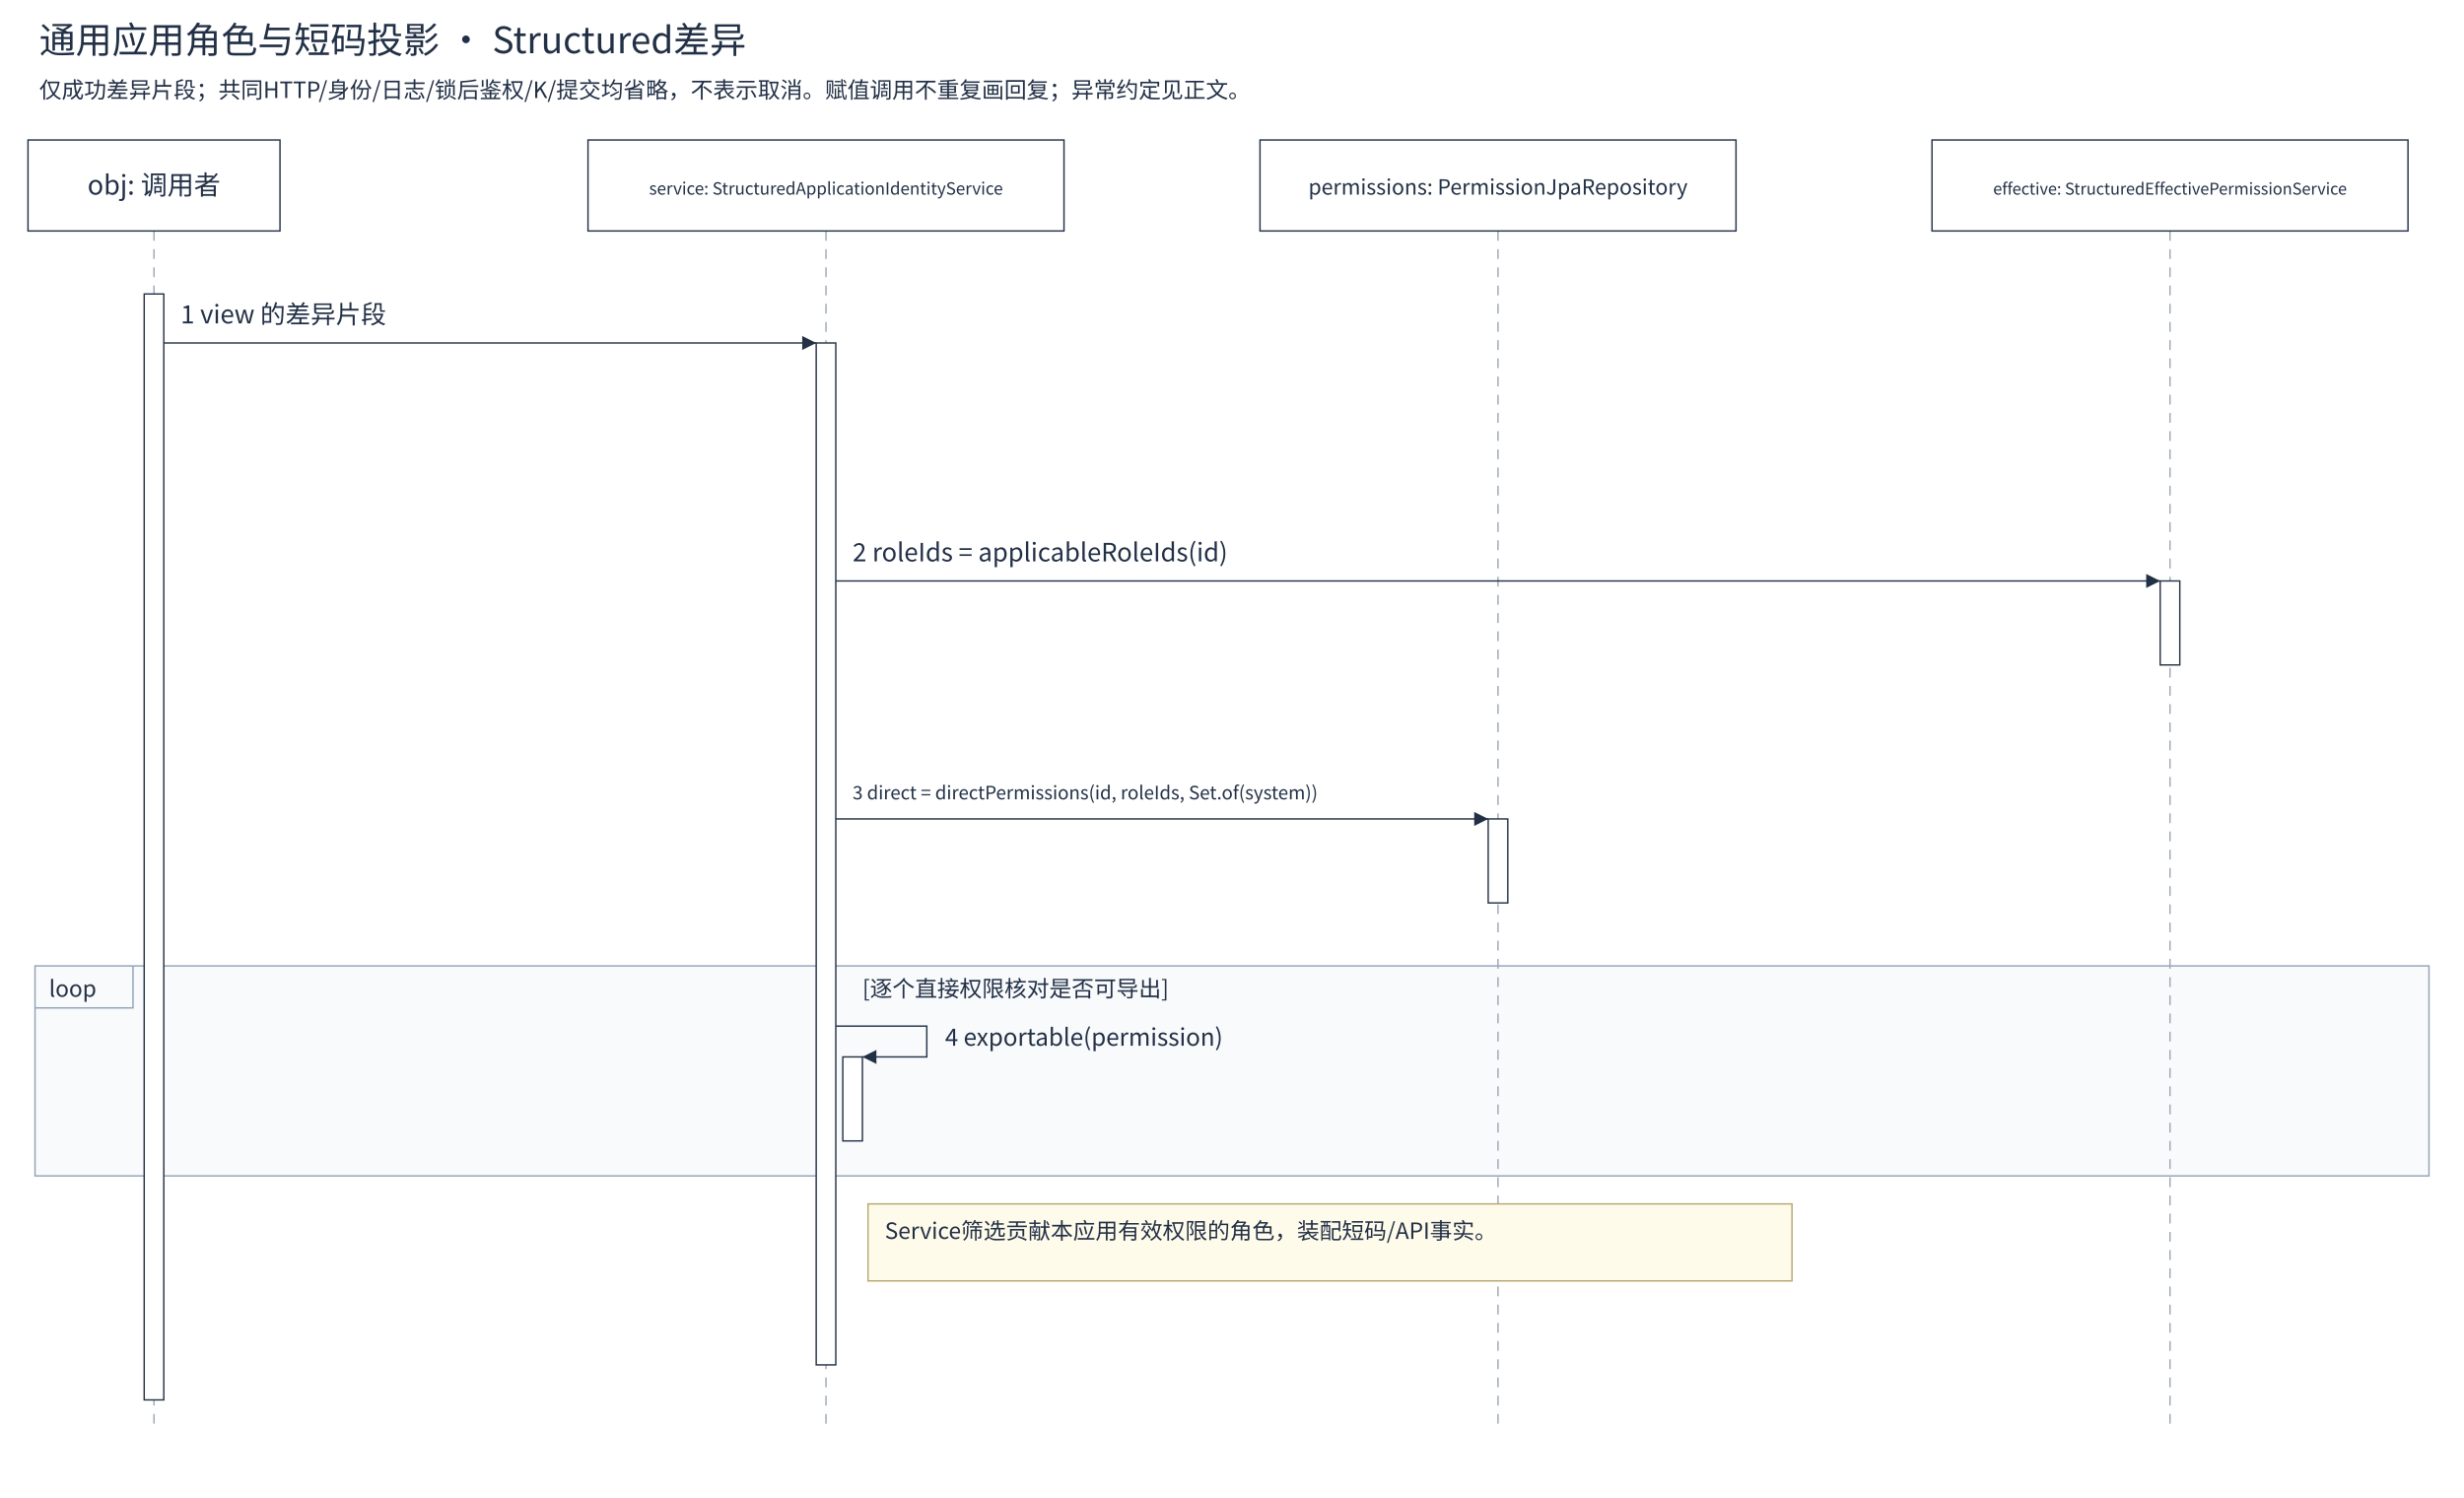
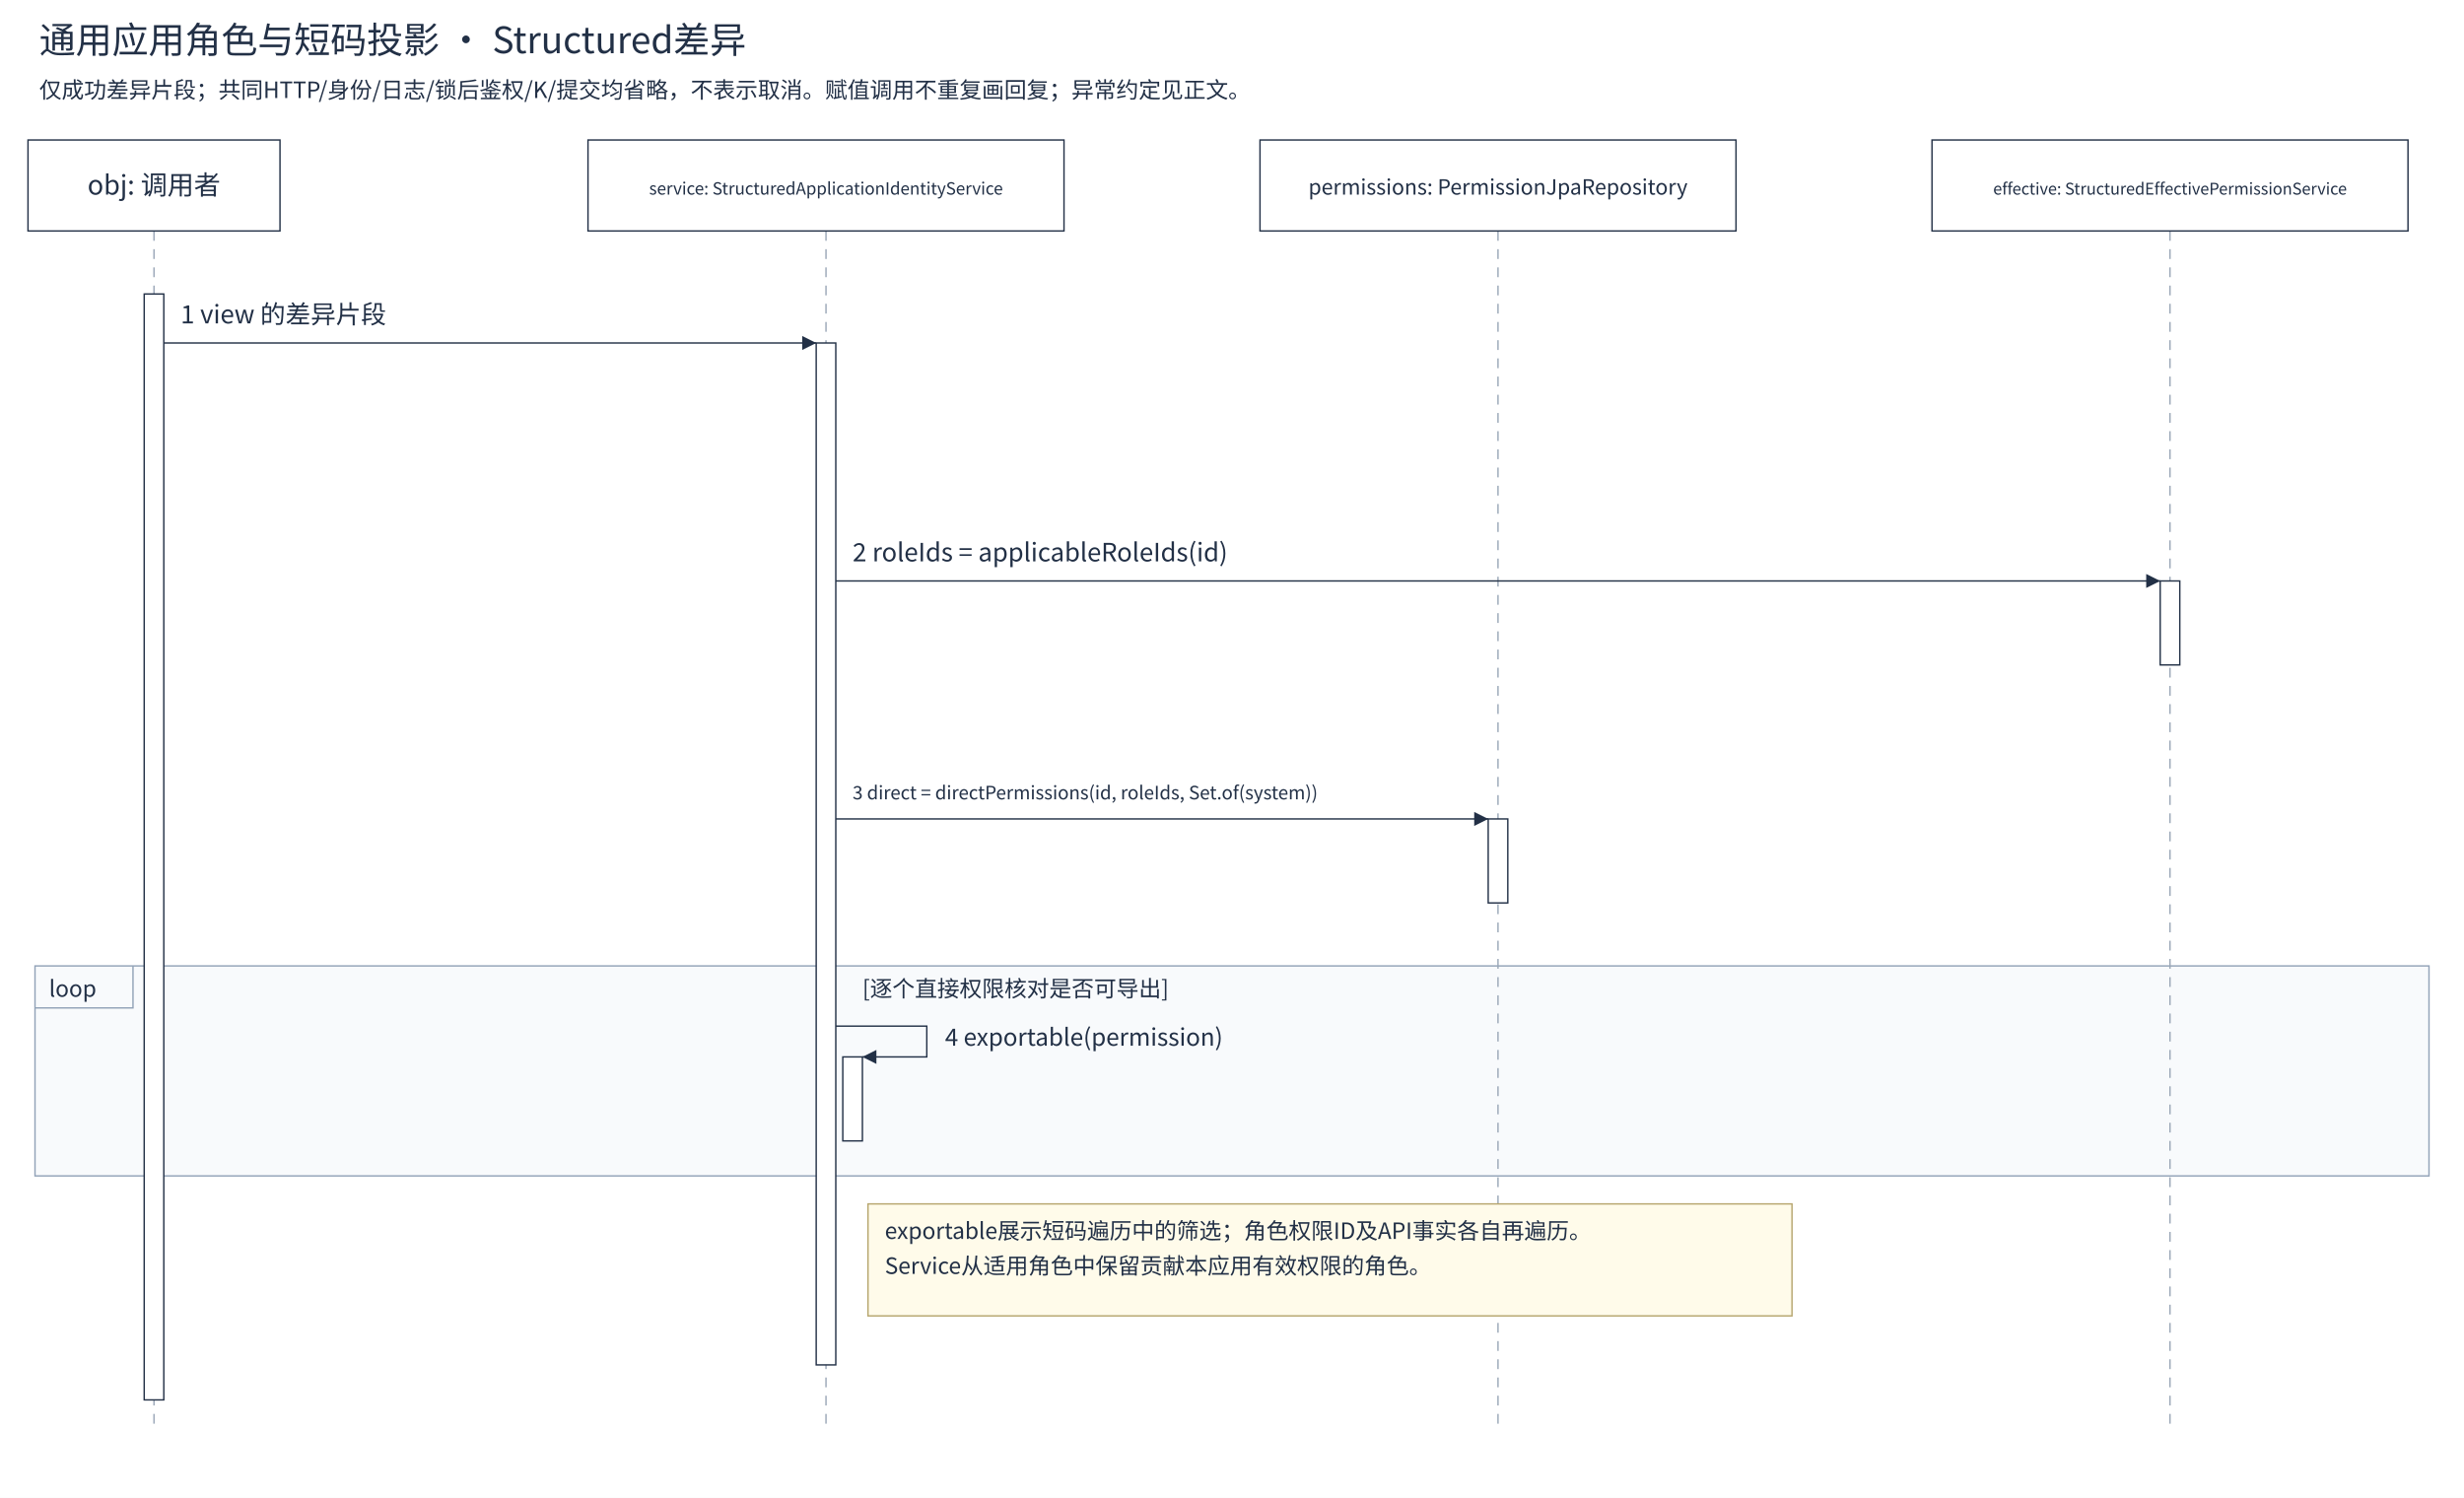
<svg xmlns="http://www.w3.org/2000/svg" width="1760" height="1070" viewBox="0 0 1760 1070">
  <defs>
    <marker id="open" markerWidth="12" markerHeight="12" refX="11" refY="6" orient="auto">
      <path d="M1,1 L11,6 L1,11" fill="none" stroke="#223046" stroke-width="1.5" />
    </marker>
    <marker id="triangle" markerWidth="14" markerHeight="14" refX="13" refY="7" orient="auto">
      <path d="M1,1 L13,7 L1,13 Z" fill="white" stroke="#245a93" stroke-width="1.4" />
    </marker>
    <marker id="filled" markerWidth="12" markerHeight="12" refX="11" refY="6" orient="auto">
      <path d="M1,1 L11,6 L1,11 Z" fill="#223046" />
    </marker>
  </defs>
  <rect width="100%" height="100%" fill="white" />
  <g font-family="Microsoft YaHei,Noto Sans CJK SC,Arial,sans-serif">
    <text x="28" y="38" font-size="26" text-anchor="start" fill="#223046">通用应用角色与短码投影 · Structured差异</text>
    <text x="28" y="70" font-size="16" text-anchor="start" fill="#223046">仅成功差异片段；共同HTTP/身份/日志/锁后鉴权/K/提交均省略，不表示取消。赋值调用不重复画回复；异常约定见正文。</text>
    <rect x="25" y="690" width="1710" height="150" fill="#f8fafc" stroke="#91a2b7" />
    <path d="M25,720h70v-30" fill="none" stroke="#91a2b7" />
    <text x="35" y="712" font-size="16" text-anchor="start" fill="#223046">loop</text>
    <text x="616" y="712" font-size="16" text-anchor="start" fill="#223046">[逐个直接权限核对是否可导出]</text>
    <path d="M110,165V1020" stroke="#9aa7b7" stroke-dasharray="7 6" />
    <rect x="20" y="100" width="180" height="65" fill="white" stroke="#223046" />
    <text x="110" y="139" font-size="19" text-anchor="middle" fill="#223046">obj: 调用者</text>
    <path d="M590,165V1020" stroke="#9aa7b7" stroke-dasharray="7 6" />
    <rect x="420" y="100" width="340" height="65" fill="white" stroke="#223046" />
    <text x="590" y="139" font-size="11.977" text-anchor="middle" fill="#223046">service: StructuredApplicationIdentityService</text>
    <path d="M1070,165V1020" stroke="#9aa7b7" stroke-dasharray="7 6" />
    <rect x="900" y="100" width="340" height="65" fill="white" stroke="#223046" />
    <text x="1070" y="139" font-size="14.972" text-anchor="middle" fill="#223046">permissions: PermissionJpaRepository</text>
    <path d="M1550,165V1020" stroke="#9aa7b7" stroke-dasharray="7 6" />
    <rect x="1380" y="100" width="340" height="65" fill="white" stroke="#223046" />
    <text x="1550" y="139" font-size="11.468" text-anchor="middle" fill="#223046">effective: StructuredEffectivePermissionService</text>
    <rect x="103" y="210" width="14" height="790" fill="white" stroke="#223046" />
    <rect x="583" y="245" width="14" height="730" fill="white" stroke="#223046" />
    <rect x="1543" y="415" width="14" height="60" fill="white" stroke="#223046" />
    <rect x="1063" y="585" width="14" height="60" fill="white" stroke="#223046" />
    <rect x="602" y="755" width="14" height="60" fill="white" stroke="#223046" />
-     <rect x="620" y="860" width="660" height="55" fill="#fffbea" stroke="#b6a56d" />
-     <text x="632" y="885" font-size="16" text-anchor="start" fill="#223046">Service筛选贡献本应用有效权限的角色，装配短码/API事实。</text>
+     <rect x="620" y="860" width="660" height="80" fill="#fffbea" stroke="#b6a56d" />
+     <text x="632" y="885" font-size="16" text-anchor="start" fill="#223046">exportable展示短码遍历中的筛选；角色权限ID及API事实各自再遍历。</text>
+     <text x="632" y="910" font-size="16" text-anchor="start" fill="#223046">Service从适用角色中保留贡献本应用有效权限的角色。</text>
    <path d="M117,245H583" stroke="#223046" marker-end="url(#filled)" />
    <text x="129" y="231" font-size="18" text-anchor="start" fill="#223046">1 view 的差异片段</text>
    <path d="M597,415H1543" stroke="#223046" marker-end="url(#filled)" />
    <text x="609" y="401" font-size="18" text-anchor="start" fill="#223046">2 roleIds = applicableRoleIds(id)</text>
    <path d="M597,585H1063" stroke="#223046" marker-end="url(#filled)" />
    <text x="609" y="571" font-size="13.143" text-anchor="start" fill="#223046">3 direct = directPermissions(id, roleIds, Set.of(system))</text>
    <path d="M597,733h65V755H616" fill="none" stroke="#223046" marker-end="url(#filled)" />
    <text x="675" y="747" font-size="17" text-anchor="start" fill="#223046">4 exportable(permission)</text>
  </g>
</svg>
